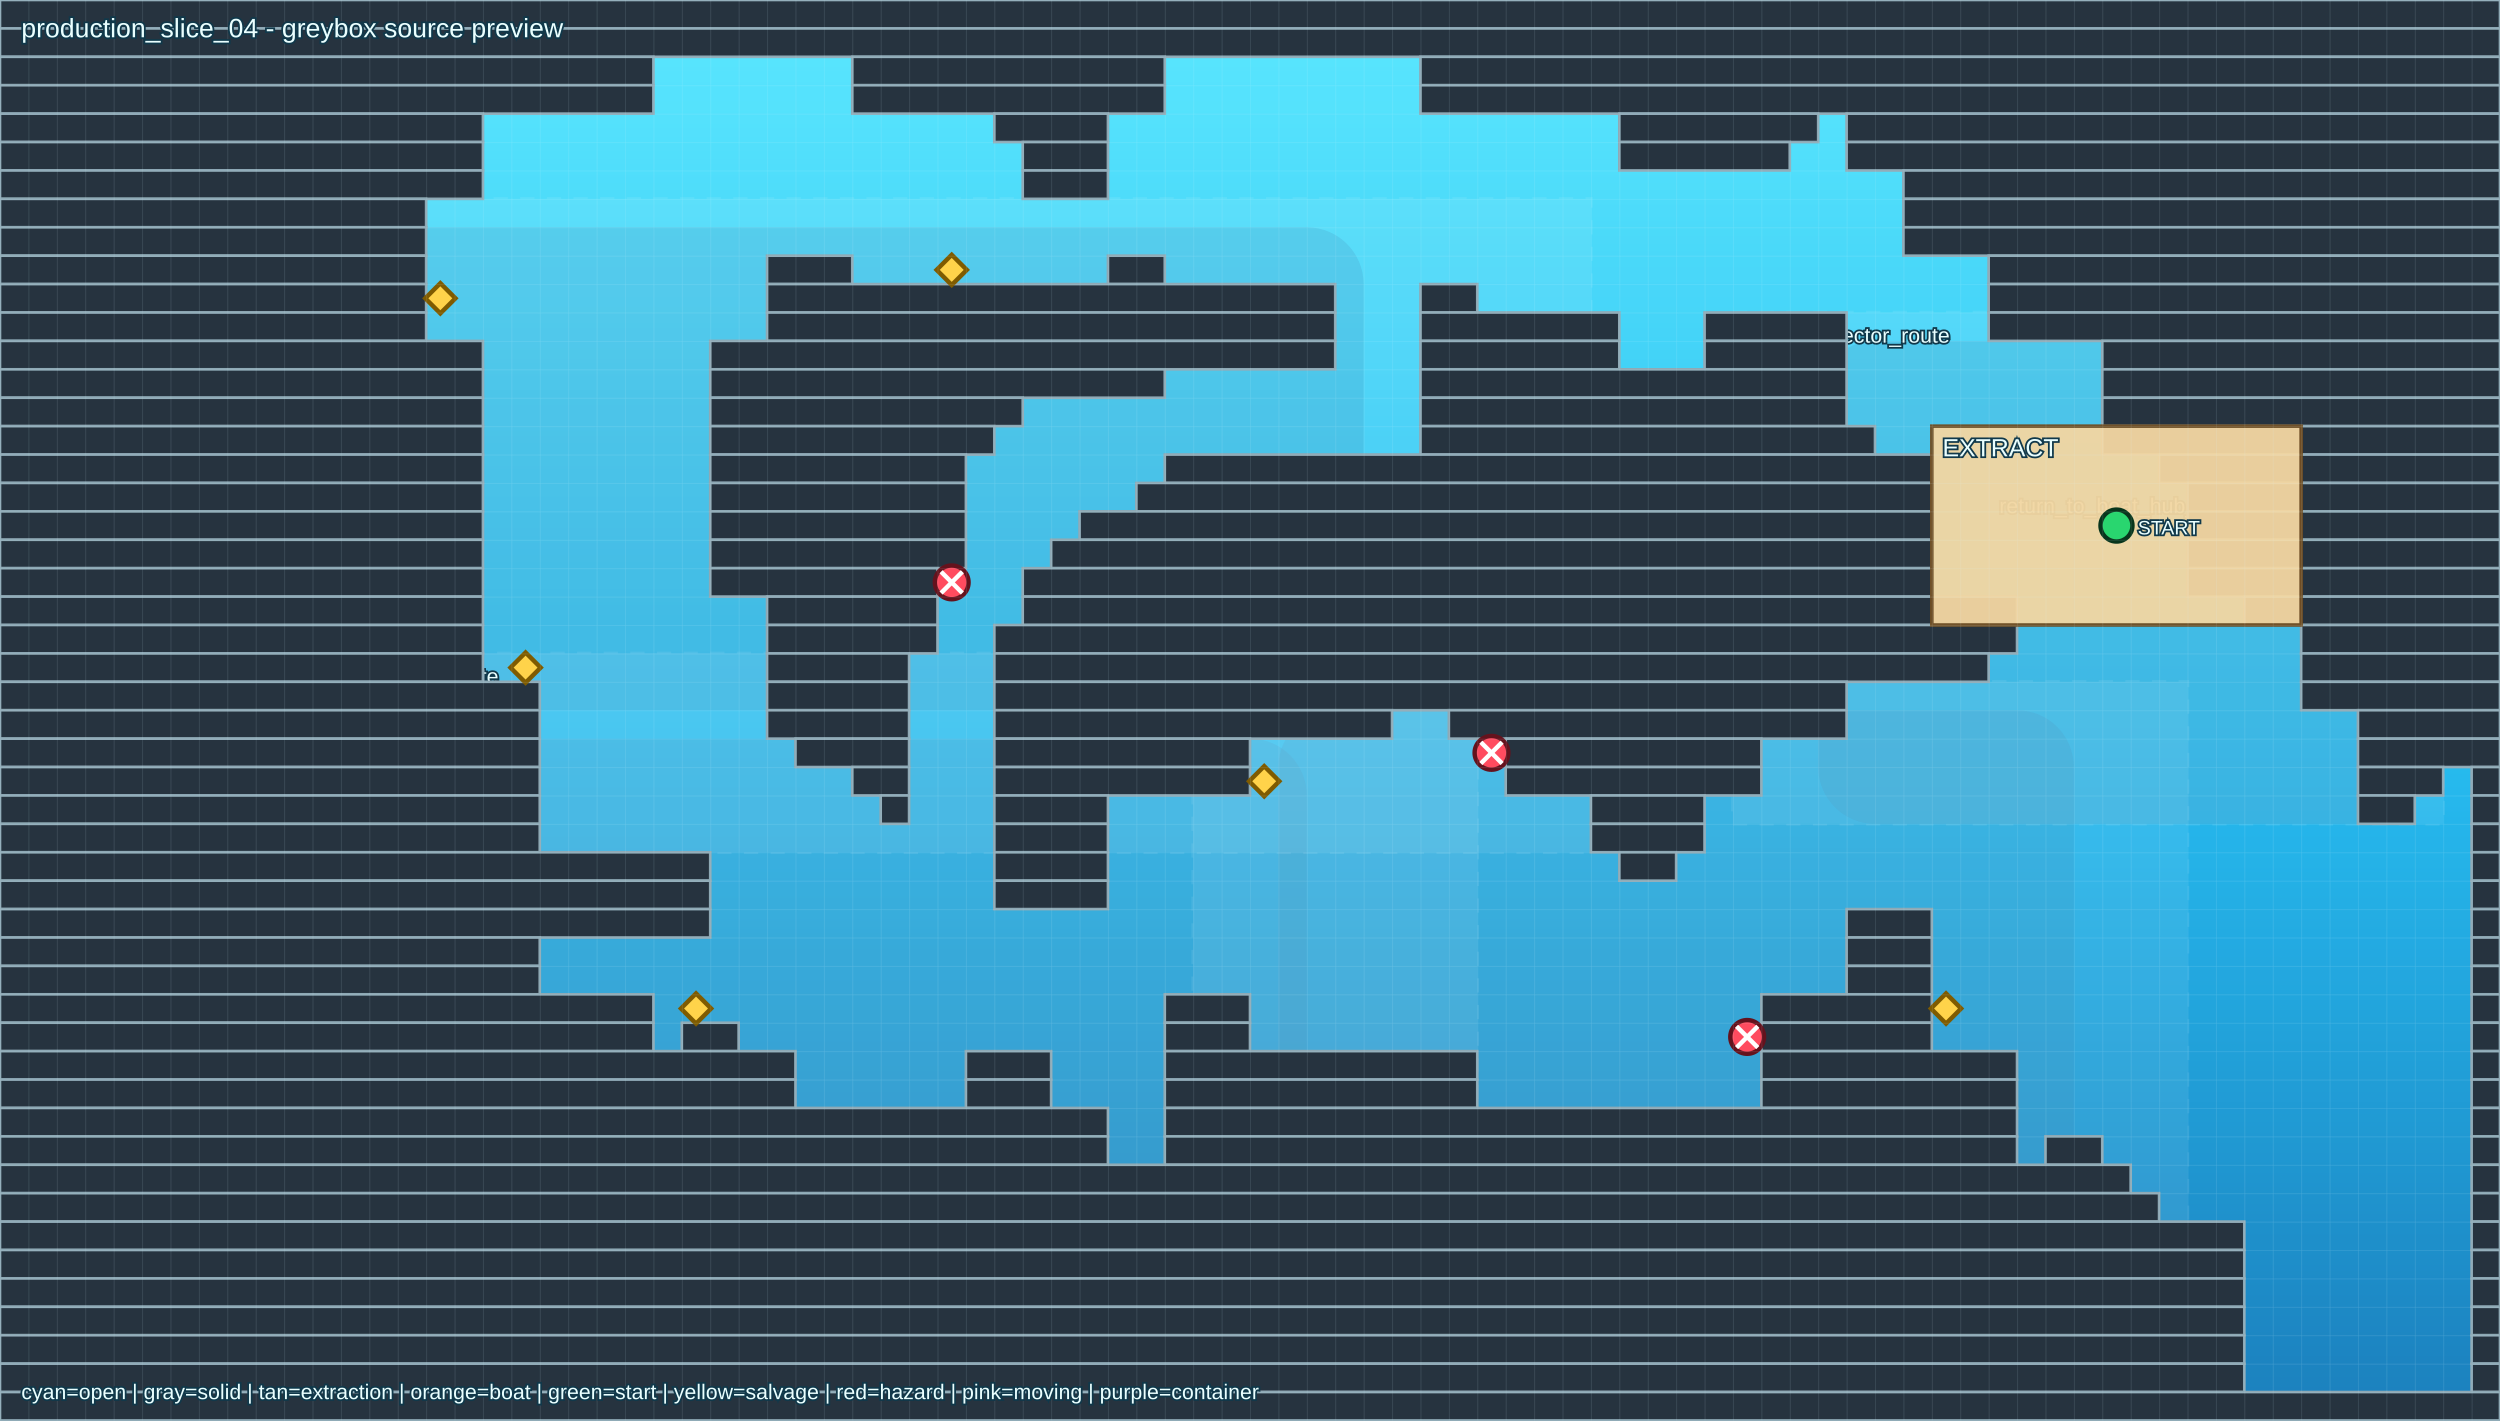
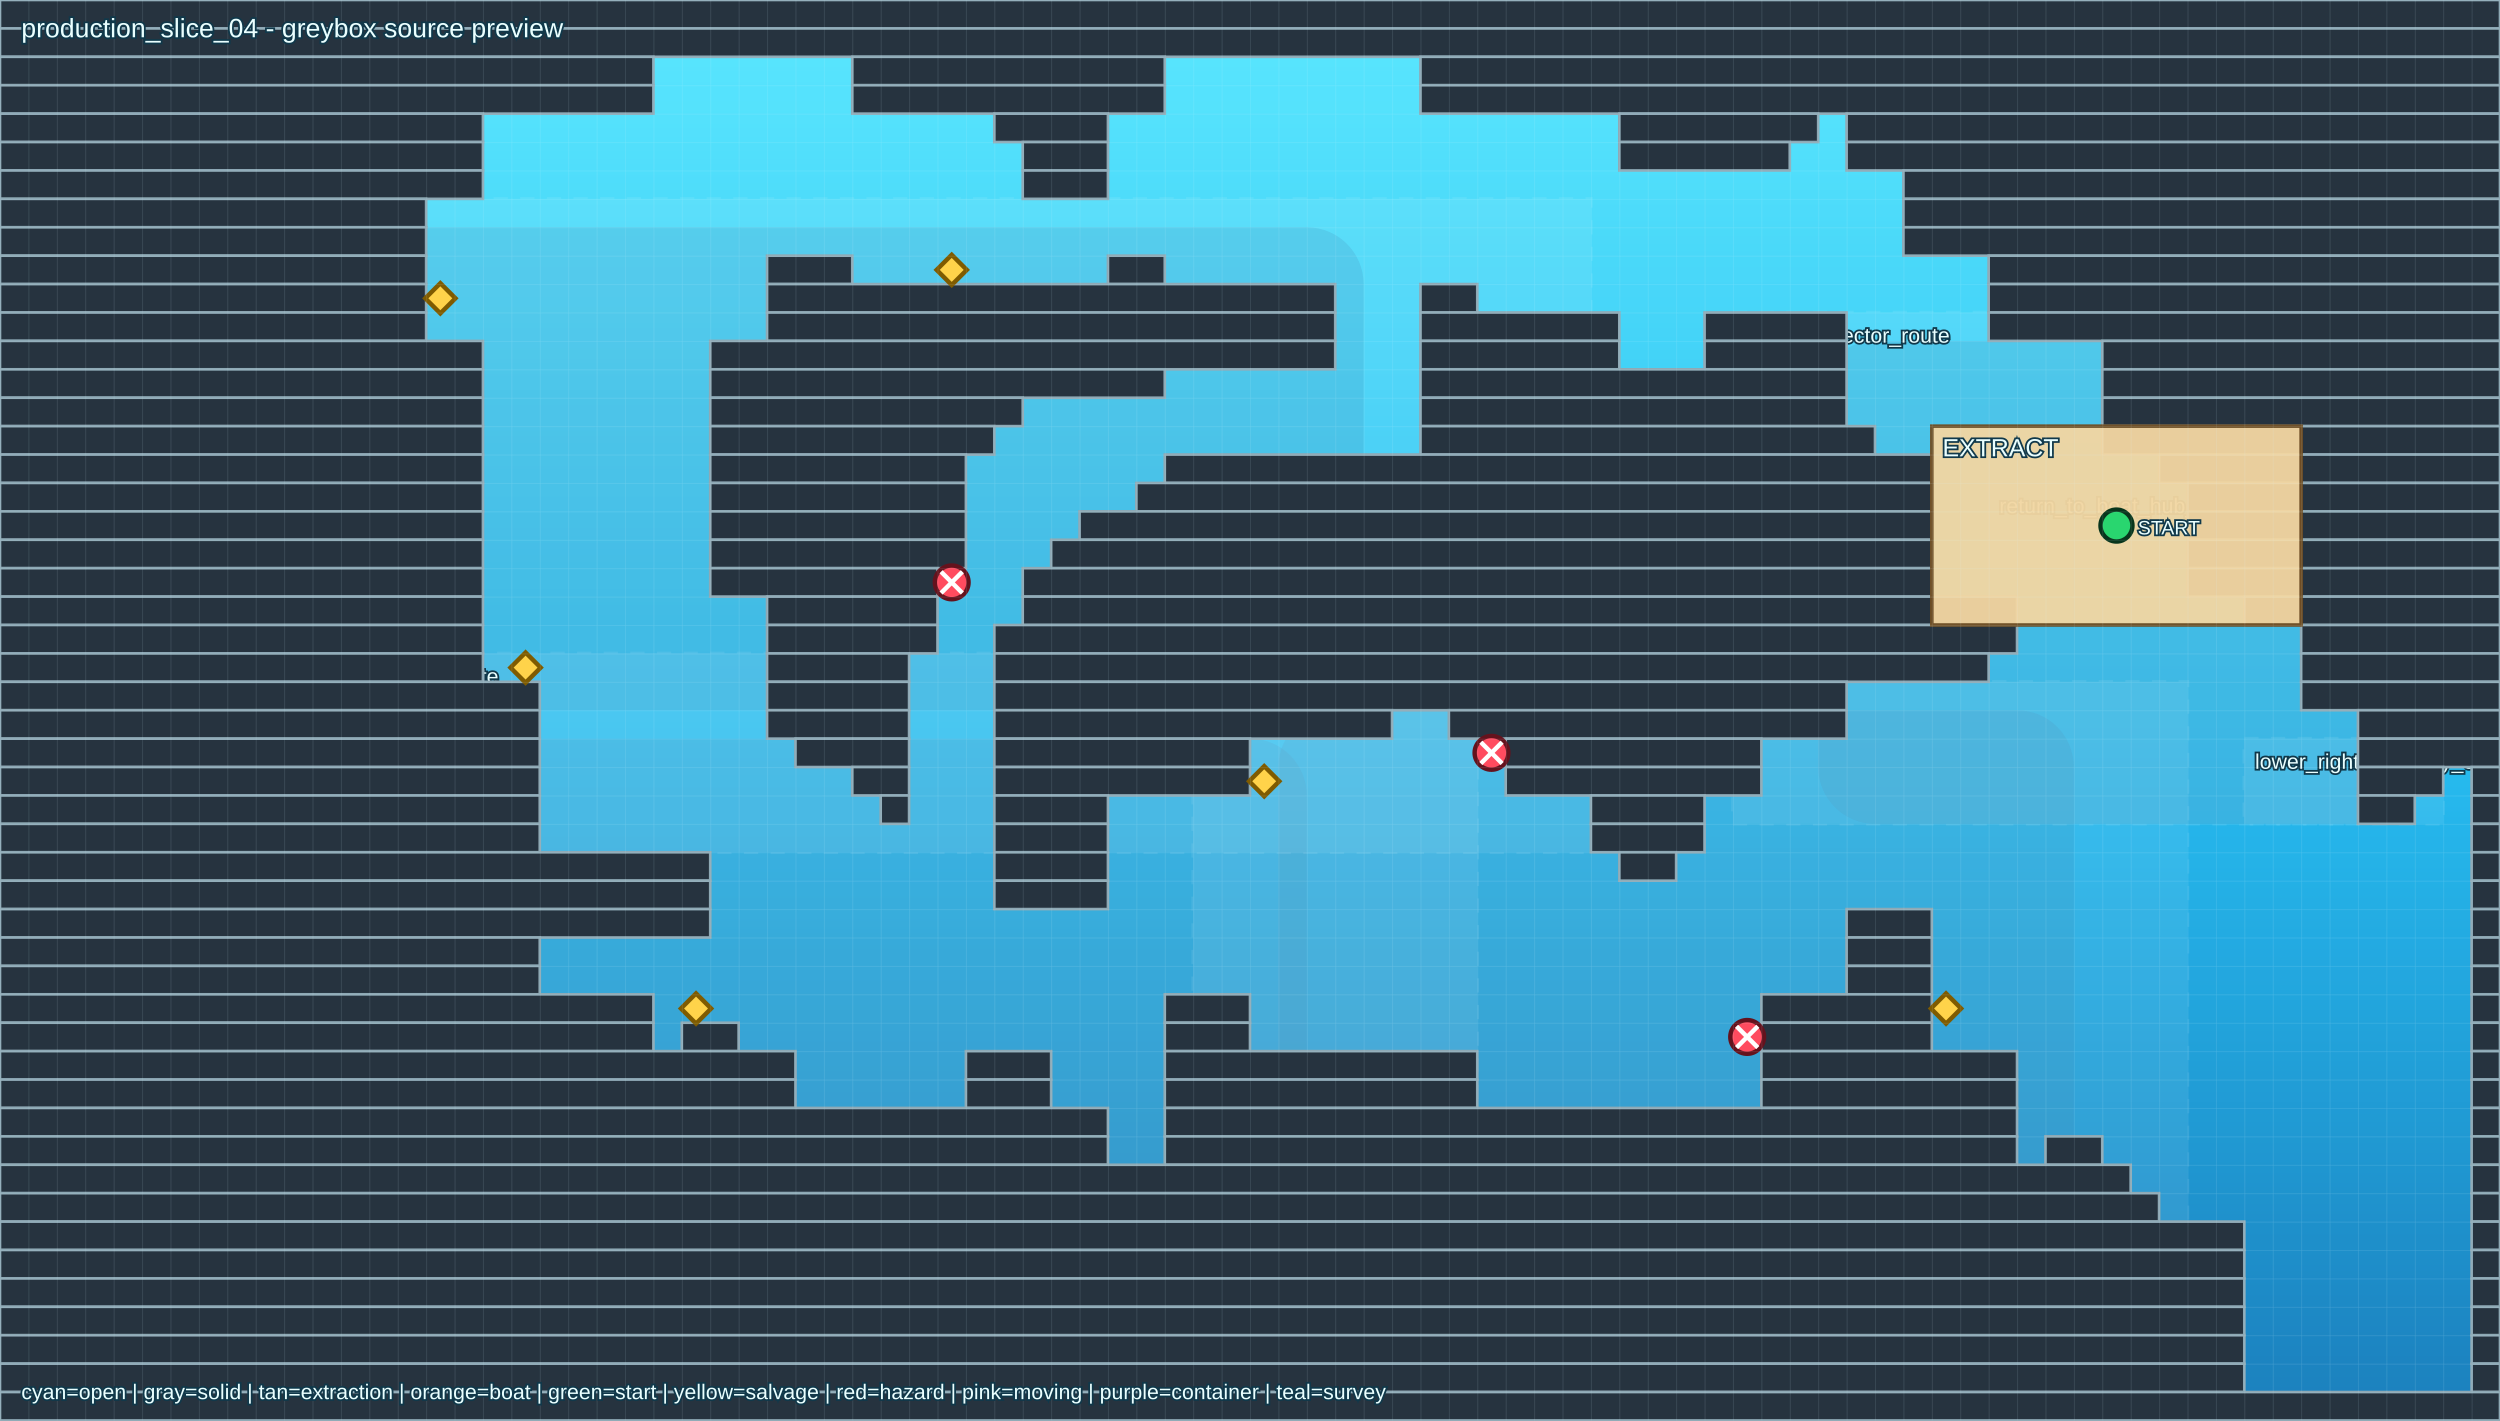
<svg xmlns="http://www.w3.org/2000/svg" viewBox="0 0 2816 1600" width="2816" height="1600">
  <defs>
    <linearGradient id="water" x1="0" y1="0" x2="0" y2="1">
      <stop offset="0%" stop-color="#4ee6ff" />
      <stop offset="55%" stop-color="#13b3ec" />
      <stop offset="100%" stop-color="#0874b7" />
    </linearGradient>
    <pattern id="grid" width="32" height="32" patternUnits="userSpaceOnUse">
      <path d="M 32 0 L 0 0 0 32" fill="none" stroke="#d8f7ff" stroke-width="1" opacity="0.22" />
    </pattern>
  </defs>
  <rect x="0" y="0" width="2816" height="1600" fill="url(#water)" />
  <rect x="320" y="256" width="1216" height="544" rx="64" fill="#237fad" opacity="0.22" />
  <rect x="384" y="832" width="1088" height="576" rx="64" fill="#237fad" opacity="0.22" />
  <rect x="1440" y="800" width="896" height="576" rx="64" fill="#237fad" opacity="0.22" />
  <rect x="2048" y="384" width="672" height="544" rx="64" fill="#237fad" opacity="0.22" />
  <rect x="0" y="0" width="2816" height="1600" fill="#ffffff" opacity="0.08" stroke="#ffffff" stroke-width="4" stroke-dasharray="16 14" />
  <text x="12.0" y="34.0" fill="#eaffff" font-family="Arial, sans-serif" font-size="24" paint-order="stroke" stroke="#10384a" stroke-width="4">production_slice_04_bounds</text>
  <rect x="1952" y="352" width="800" height="576" fill="#ffffff" opacity="0.08" stroke="#ffffff" stroke-width="4" stroke-dasharray="16 14" />
  <text x="1964.0" y="386.0" fill="#eaffff" font-family="Arial, sans-serif" font-size="24" paint-order="stroke" stroke="#10384a" stroke-width="4">east_connector_route</text>
  <rect x="2240" y="544" width="224" height="96" fill="#ffffff" opacity="0.08" stroke="#ffffff" stroke-width="4" stroke-dasharray="16 14" />
  <text x="2252.0" y="578.0" fill="#eaffff" font-family="Arial, sans-serif" font-size="24" paint-order="stroke" stroke="#10384a" stroke-width="4">return_to_boat_hub_connector</text>
+   <rect x="2528" y="832" width="128" height="96" fill="#ffffff" opacity="0.08" stroke="#ffffff" stroke-width="4" stroke-dasharray="16 14" />
+   <text x="2540.0" y="866.0" fill="#eaffff" font-family="Arial, sans-serif" font-size="24" paint-order="stroke" stroke="#10384a" stroke-width="4">lower_right_anomaly_connector</text>
  <rect x="256" y="224" width="1536" height="736" fill="#ffffff" opacity="0.08" stroke="#ffffff" stroke-width="4" stroke-dasharray="16 14" />
  <text x="268.0" y="258.0" fill="#eaffff" font-family="Arial, sans-serif" font-size="24" paint-order="stroke" stroke="#10384a" stroke-width="4">upper_loop_route</text>
  <rect x="320" y="736" width="1344" height="736" fill="#ffffff" opacity="0.08" stroke="#ffffff" stroke-width="4" stroke-dasharray="16 14" />
  <text x="332.0" y="770.0" fill="#eaffff" font-family="Arial, sans-serif" font-size="24" paint-order="stroke" stroke="#10384a" stroke-width="4">lower_left_loop_route</text>
  <rect x="1344" y="768" width="1120" height="704" fill="#ffffff" opacity="0.08" stroke="#ffffff" stroke-width="4" stroke-dasharray="16 14" />
  <text x="1356.0" y="802.0" fill="#eaffff" font-family="Arial, sans-serif" font-size="24" paint-order="stroke" stroke="#10384a" stroke-width="4">return_route</text>
  <rect x="0" y="0" width="2816" height="32" fill="#26333f" stroke="#8ea9b5" stroke-width="3" />
  <rect x="0" y="32" width="2816" height="32" fill="#26333f" stroke="#8ea9b5" stroke-width="3" />
  <rect x="0" y="64" width="736" height="32" fill="#26333f" stroke="#8ea9b5" stroke-width="3" />
  <rect x="960" y="64" width="352" height="32" fill="#26333f" stroke="#8ea9b5" stroke-width="3" />
  <rect x="1600" y="64" width="1216" height="32" fill="#26333f" stroke="#8ea9b5" stroke-width="3" />
  <rect x="0" y="96" width="736" height="32" fill="#26333f" stroke="#8ea9b5" stroke-width="3" />
  <rect x="960" y="96" width="352" height="32" fill="#26333f" stroke="#8ea9b5" stroke-width="3" />
  <rect x="1600" y="96" width="1216" height="32" fill="#26333f" stroke="#8ea9b5" stroke-width="3" />
  <rect x="0" y="128" width="544" height="32" fill="#26333f" stroke="#8ea9b5" stroke-width="3" />
  <rect x="1120" y="128" width="128" height="32" fill="#26333f" stroke="#8ea9b5" stroke-width="3" />
  <rect x="1824" y="128" width="224" height="32" fill="#26333f" stroke="#8ea9b5" stroke-width="3" />
  <rect x="2080" y="128" width="736" height="32" fill="#26333f" stroke="#8ea9b5" stroke-width="3" />
  <rect x="0" y="160" width="544" height="32" fill="#26333f" stroke="#8ea9b5" stroke-width="3" />
  <rect x="1152" y="160" width="96" height="32" fill="#26333f" stroke="#8ea9b5" stroke-width="3" />
  <rect x="1824" y="160" width="192" height="32" fill="#26333f" stroke="#8ea9b5" stroke-width="3" />
  <rect x="2080" y="160" width="736" height="32" fill="#26333f" stroke="#8ea9b5" stroke-width="3" />
  <rect x="0" y="192" width="544" height="32" fill="#26333f" stroke="#8ea9b5" stroke-width="3" />
  <rect x="1152" y="192" width="96" height="32" fill="#26333f" stroke="#8ea9b5" stroke-width="3" />
  <rect x="2144" y="192" width="672" height="32" fill="#26333f" stroke="#8ea9b5" stroke-width="3" />
  <rect x="0" y="224" width="480" height="32" fill="#26333f" stroke="#8ea9b5" stroke-width="3" />
  <rect x="2144" y="224" width="672" height="32" fill="#26333f" stroke="#8ea9b5" stroke-width="3" />
  <rect x="0" y="256" width="480" height="32" fill="#26333f" stroke="#8ea9b5" stroke-width="3" />
  <rect x="2144" y="256" width="672" height="32" fill="#26333f" stroke="#8ea9b5" stroke-width="3" />
  <rect x="0" y="288" width="480" height="32" fill="#26333f" stroke="#8ea9b5" stroke-width="3" />
  <rect x="864" y="288" width="96" height="32" fill="#26333f" stroke="#8ea9b5" stroke-width="3" />
  <rect x="1248" y="288" width="64" height="32" fill="#26333f" stroke="#8ea9b5" stroke-width="3" />
  <rect x="2240" y="288" width="576" height="32" fill="#26333f" stroke="#8ea9b5" stroke-width="3" />
  <rect x="0" y="320" width="480" height="32" fill="#26333f" stroke="#8ea9b5" stroke-width="3" />
  <rect x="864" y="320" width="640" height="32" fill="#26333f" stroke="#8ea9b5" stroke-width="3" />
  <rect x="1600" y="320" width="64" height="32" fill="#26333f" stroke="#8ea9b5" stroke-width="3" />
  <rect x="2240" y="320" width="576" height="32" fill="#26333f" stroke="#8ea9b5" stroke-width="3" />
  <rect x="0" y="352" width="480" height="32" fill="#26333f" stroke="#8ea9b5" stroke-width="3" />
  <rect x="864" y="352" width="640" height="32" fill="#26333f" stroke="#8ea9b5" stroke-width="3" />
  <rect x="1600" y="352" width="224" height="32" fill="#26333f" stroke="#8ea9b5" stroke-width="3" />
  <rect x="1920" y="352" width="160" height="32" fill="#26333f" stroke="#8ea9b5" stroke-width="3" />
  <rect x="2240" y="352" width="576" height="32" fill="#26333f" stroke="#8ea9b5" stroke-width="3" />
  <rect x="0" y="384" width="544" height="32" fill="#26333f" stroke="#8ea9b5" stroke-width="3" />
  <rect x="800" y="384" width="704" height="32" fill="#26333f" stroke="#8ea9b5" stroke-width="3" />
  <rect x="1600" y="384" width="224" height="32" fill="#26333f" stroke="#8ea9b5" stroke-width="3" />
  <rect x="1920" y="384" width="160" height="32" fill="#26333f" stroke="#8ea9b5" stroke-width="3" />
  <rect x="2368" y="384" width="448" height="32" fill="#26333f" stroke="#8ea9b5" stroke-width="3" />
  <rect x="0" y="416" width="544" height="32" fill="#26333f" stroke="#8ea9b5" stroke-width="3" />
  <rect x="800" y="416" width="512" height="32" fill="#26333f" stroke="#8ea9b5" stroke-width="3" />
  <rect x="1600" y="416" width="480" height="32" fill="#26333f" stroke="#8ea9b5" stroke-width="3" />
  <rect x="2368" y="416" width="448" height="32" fill="#26333f" stroke="#8ea9b5" stroke-width="3" />
  <rect x="0" y="448" width="544" height="32" fill="#26333f" stroke="#8ea9b5" stroke-width="3" />
  <rect x="800" y="448" width="352" height="32" fill="#26333f" stroke="#8ea9b5" stroke-width="3" />
  <rect x="1600" y="448" width="480" height="32" fill="#26333f" stroke="#8ea9b5" stroke-width="3" />
  <rect x="2368" y="448" width="448" height="32" fill="#26333f" stroke="#8ea9b5" stroke-width="3" />
  <rect x="0" y="480" width="544" height="32" fill="#26333f" stroke="#8ea9b5" stroke-width="3" />
  <rect x="800" y="480" width="320" height="32" fill="#26333f" stroke="#8ea9b5" stroke-width="3" />
  <rect x="1600" y="480" width="512" height="32" fill="#26333f" stroke="#8ea9b5" stroke-width="3" />
  <rect x="2368" y="480" width="448" height="32" fill="#26333f" stroke="#8ea9b5" stroke-width="3" />
  <rect x="0" y="512" width="544" height="32" fill="#26333f" stroke="#8ea9b5" stroke-width="3" />
  <rect x="800" y="512" width="288" height="32" fill="#26333f" stroke="#8ea9b5" stroke-width="3" />
  <rect x="1312" y="512" width="864" height="32" fill="#26333f" stroke="#8ea9b5" stroke-width="3" />
  <rect x="2432" y="512" width="384" height="32" fill="#26333f" stroke="#8ea9b5" stroke-width="3" />
  <rect x="0" y="544" width="544" height="32" fill="#26333f" stroke="#8ea9b5" stroke-width="3" />
  <rect x="800" y="544" width="288" height="32" fill="#26333f" stroke="#8ea9b5" stroke-width="3" />
  <rect x="1280" y="544" width="896" height="32" fill="#26333f" stroke="#8ea9b5" stroke-width="3" />
  <rect x="2464" y="544" width="352" height="32" fill="#26333f" stroke="#8ea9b5" stroke-width="3" />
  <rect x="0" y="576" width="544" height="32" fill="#26333f" stroke="#8ea9b5" stroke-width="3" />
  <rect x="800" y="576" width="288" height="32" fill="#26333f" stroke="#8ea9b5" stroke-width="3" />
  <rect x="1216" y="576" width="960" height="32" fill="#26333f" stroke="#8ea9b5" stroke-width="3" />
  <rect x="2464" y="576" width="352" height="32" fill="#26333f" stroke="#8ea9b5" stroke-width="3" />
  <rect x="0" y="608" width="544" height="32" fill="#26333f" stroke="#8ea9b5" stroke-width="3" />
  <rect x="800" y="608" width="288" height="32" fill="#26333f" stroke="#8ea9b5" stroke-width="3" />
  <rect x="1184" y="608" width="992" height="32" fill="#26333f" stroke="#8ea9b5" stroke-width="3" />
  <rect x="2464" y="608" width="352" height="32" fill="#26333f" stroke="#8ea9b5" stroke-width="3" />
  <rect x="0" y="640" width="544" height="32" fill="#26333f" stroke="#8ea9b5" stroke-width="3" />
  <rect x="800" y="640" width="256" height="32" fill="#26333f" stroke="#8ea9b5" stroke-width="3" />
  <rect x="1152" y="640" width="1024" height="32" fill="#26333f" stroke="#8ea9b5" stroke-width="3" />
  <rect x="2464" y="640" width="352" height="32" fill="#26333f" stroke="#8ea9b5" stroke-width="3" />
  <rect x="0" y="672" width="544" height="32" fill="#26333f" stroke="#8ea9b5" stroke-width="3" />
  <rect x="864" y="672" width="192" height="32" fill="#26333f" stroke="#8ea9b5" stroke-width="3" />
  <rect x="1152" y="672" width="1120" height="32" fill="#26333f" stroke="#8ea9b5" stroke-width="3" />
  <rect x="2528" y="672" width="288" height="32" fill="#26333f" stroke="#8ea9b5" stroke-width="3" />
  <rect x="0" y="704" width="544" height="32" fill="#26333f" stroke="#8ea9b5" stroke-width="3" />
  <rect x="864" y="704" width="192" height="32" fill="#26333f" stroke="#8ea9b5" stroke-width="3" />
  <rect x="1120" y="704" width="1152" height="32" fill="#26333f" stroke="#8ea9b5" stroke-width="3" />
  <rect x="2592" y="704" width="224" height="32" fill="#26333f" stroke="#8ea9b5" stroke-width="3" />
  <rect x="0" y="736" width="544" height="32" fill="#26333f" stroke="#8ea9b5" stroke-width="3" />
  <rect x="864" y="736" width="160" height="32" fill="#26333f" stroke="#8ea9b5" stroke-width="3" />
  <rect x="1120" y="736" width="1120" height="32" fill="#26333f" stroke="#8ea9b5" stroke-width="3" />
  <rect x="2592" y="736" width="224" height="32" fill="#26333f" stroke="#8ea9b5" stroke-width="3" />
  <rect x="0" y="768" width="608" height="32" fill="#26333f" stroke="#8ea9b5" stroke-width="3" />
  <rect x="864" y="768" width="160" height="32" fill="#26333f" stroke="#8ea9b5" stroke-width="3" />
  <rect x="1120" y="768" width="960" height="32" fill="#26333f" stroke="#8ea9b5" stroke-width="3" />
  <rect x="2592" y="768" width="224" height="32" fill="#26333f" stroke="#8ea9b5" stroke-width="3" />
  <rect x="0" y="800" width="608" height="32" fill="#26333f" stroke="#8ea9b5" stroke-width="3" />
  <rect x="864" y="800" width="160" height="32" fill="#26333f" stroke="#8ea9b5" stroke-width="3" />
  <rect x="1120" y="800" width="448" height="32" fill="#26333f" stroke="#8ea9b5" stroke-width="3" />
  <rect x="1632" y="800" width="448" height="32" fill="#26333f" stroke="#8ea9b5" stroke-width="3" />
  <rect x="2656" y="800" width="160" height="32" fill="#26333f" stroke="#8ea9b5" stroke-width="3" />
  <rect x="0" y="832" width="608" height="32" fill="#26333f" stroke="#8ea9b5" stroke-width="3" />
  <rect x="896" y="832" width="128" height="32" fill="#26333f" stroke="#8ea9b5" stroke-width="3" />
  <rect x="1120" y="832" width="288" height="32" fill="#26333f" stroke="#8ea9b5" stroke-width="3" />
  <rect x="1696" y="832" width="288" height="32" fill="#26333f" stroke="#8ea9b5" stroke-width="3" />
  <rect x="2656" y="832" width="160" height="32" fill="#26333f" stroke="#8ea9b5" stroke-width="3" />
  <rect x="0" y="864" width="608" height="32" fill="#26333f" stroke="#8ea9b5" stroke-width="3" />
  <rect x="960" y="864" width="64" height="32" fill="#26333f" stroke="#8ea9b5" stroke-width="3" />
  <rect x="1120" y="864" width="288" height="32" fill="#26333f" stroke="#8ea9b5" stroke-width="3" />
  <rect x="1696" y="864" width="288" height="32" fill="#26333f" stroke="#8ea9b5" stroke-width="3" />
  <rect x="2656" y="864" width="96" height="32" fill="#26333f" stroke="#8ea9b5" stroke-width="3" />
  <rect x="2784" y="864" width="32" height="32" fill="#26333f" stroke="#8ea9b5" stroke-width="3" />
  <rect x="0" y="896" width="608" height="32" fill="#26333f" stroke="#8ea9b5" stroke-width="3" />
  <rect x="992" y="896" width="32" height="32" fill="#26333f" stroke="#8ea9b5" stroke-width="3" />
  <rect x="1120" y="896" width="128" height="32" fill="#26333f" stroke="#8ea9b5" stroke-width="3" />
  <rect x="1792" y="896" width="128" height="32" fill="#26333f" stroke="#8ea9b5" stroke-width="3" />
  <rect x="2656" y="896" width="64" height="32" fill="#26333f" stroke="#8ea9b5" stroke-width="3" />
  <rect x="2784" y="896" width="32" height="32" fill="#26333f" stroke="#8ea9b5" stroke-width="3" />
  <rect x="0" y="928" width="608" height="32" fill="#26333f" stroke="#8ea9b5" stroke-width="3" />
  <rect x="1120" y="928" width="128" height="32" fill="#26333f" stroke="#8ea9b5" stroke-width="3" />
  <rect x="1792" y="928" width="128" height="32" fill="#26333f" stroke="#8ea9b5" stroke-width="3" />
  <rect x="2784" y="928" width="32" height="32" fill="#26333f" stroke="#8ea9b5" stroke-width="3" />
  <rect x="0" y="960" width="800" height="32" fill="#26333f" stroke="#8ea9b5" stroke-width="3" />
  <rect x="1120" y="960" width="128" height="32" fill="#26333f" stroke="#8ea9b5" stroke-width="3" />
  <rect x="1824" y="960" width="64" height="32" fill="#26333f" stroke="#8ea9b5" stroke-width="3" />
  <rect x="2784" y="960" width="32" height="32" fill="#26333f" stroke="#8ea9b5" stroke-width="3" />
  <rect x="0" y="992" width="800" height="32" fill="#26333f" stroke="#8ea9b5" stroke-width="3" />
  <rect x="1120" y="992" width="128" height="32" fill="#26333f" stroke="#8ea9b5" stroke-width="3" />
  <rect x="2784" y="992" width="32" height="32" fill="#26333f" stroke="#8ea9b5" stroke-width="3" />
  <rect x="0" y="1024" width="800" height="32" fill="#26333f" stroke="#8ea9b5" stroke-width="3" />
  <rect x="2080" y="1024" width="96" height="32" fill="#26333f" stroke="#8ea9b5" stroke-width="3" />
  <rect x="2784" y="1024" width="32" height="32" fill="#26333f" stroke="#8ea9b5" stroke-width="3" />
  <rect x="0" y="1056" width="608" height="32" fill="#26333f" stroke="#8ea9b5" stroke-width="3" />
  <rect x="2080" y="1056" width="96" height="32" fill="#26333f" stroke="#8ea9b5" stroke-width="3" />
  <rect x="2784" y="1056" width="32" height="32" fill="#26333f" stroke="#8ea9b5" stroke-width="3" />
  <rect x="0" y="1088" width="608" height="32" fill="#26333f" stroke="#8ea9b5" stroke-width="3" />
  <rect x="2080" y="1088" width="96" height="32" fill="#26333f" stroke="#8ea9b5" stroke-width="3" />
  <rect x="2784" y="1088" width="32" height="32" fill="#26333f" stroke="#8ea9b5" stroke-width="3" />
  <rect x="0" y="1120" width="736" height="32" fill="#26333f" stroke="#8ea9b5" stroke-width="3" />
  <rect x="1312" y="1120" width="96" height="32" fill="#26333f" stroke="#8ea9b5" stroke-width="3" />
  <rect x="1984" y="1120" width="192" height="32" fill="#26333f" stroke="#8ea9b5" stroke-width="3" />
  <rect x="2784" y="1120" width="32" height="32" fill="#26333f" stroke="#8ea9b5" stroke-width="3" />
  <rect x="0" y="1152" width="736" height="32" fill="#26333f" stroke="#8ea9b5" stroke-width="3" />
  <rect x="768" y="1152" width="64" height="32" fill="#26333f" stroke="#8ea9b5" stroke-width="3" />
  <rect x="1312" y="1152" width="96" height="32" fill="#26333f" stroke="#8ea9b5" stroke-width="3" />
  <rect x="1984" y="1152" width="192" height="32" fill="#26333f" stroke="#8ea9b5" stroke-width="3" />
  <rect x="2784" y="1152" width="32" height="32" fill="#26333f" stroke="#8ea9b5" stroke-width="3" />
  <rect x="0" y="1184" width="896" height="32" fill="#26333f" stroke="#8ea9b5" stroke-width="3" />
  <rect x="1088" y="1184" width="96" height="32" fill="#26333f" stroke="#8ea9b5" stroke-width="3" />
  <rect x="1312" y="1184" width="352" height="32" fill="#26333f" stroke="#8ea9b5" stroke-width="3" />
  <rect x="1984" y="1184" width="288" height="32" fill="#26333f" stroke="#8ea9b5" stroke-width="3" />
  <rect x="2784" y="1184" width="32" height="32" fill="#26333f" stroke="#8ea9b5" stroke-width="3" />
  <rect x="0" y="1216" width="896" height="32" fill="#26333f" stroke="#8ea9b5" stroke-width="3" />
  <rect x="1088" y="1216" width="96" height="32" fill="#26333f" stroke="#8ea9b5" stroke-width="3" />
  <rect x="1312" y="1216" width="352" height="32" fill="#26333f" stroke="#8ea9b5" stroke-width="3" />
  <rect x="1984" y="1216" width="288" height="32" fill="#26333f" stroke="#8ea9b5" stroke-width="3" />
  <rect x="2784" y="1216" width="32" height="32" fill="#26333f" stroke="#8ea9b5" stroke-width="3" />
  <rect x="0" y="1248" width="1248" height="32" fill="#26333f" stroke="#8ea9b5" stroke-width="3" />
  <rect x="1312" y="1248" width="960" height="32" fill="#26333f" stroke="#8ea9b5" stroke-width="3" />
  <rect x="2784" y="1248" width="32" height="32" fill="#26333f" stroke="#8ea9b5" stroke-width="3" />
  <rect x="0" y="1280" width="1248" height="32" fill="#26333f" stroke="#8ea9b5" stroke-width="3" />
  <rect x="1312" y="1280" width="960" height="32" fill="#26333f" stroke="#8ea9b5" stroke-width="3" />
  <rect x="2304" y="1280" width="64" height="32" fill="#26333f" stroke="#8ea9b5" stroke-width="3" />
  <rect x="2784" y="1280" width="32" height="32" fill="#26333f" stroke="#8ea9b5" stroke-width="3" />
  <rect x="0" y="1312" width="2400" height="32" fill="#26333f" stroke="#8ea9b5" stroke-width="3" />
  <rect x="2784" y="1312" width="32" height="32" fill="#26333f" stroke="#8ea9b5" stroke-width="3" />
  <rect x="0" y="1344" width="2432" height="32" fill="#26333f" stroke="#8ea9b5" stroke-width="3" />
  <rect x="2784" y="1344" width="32" height="32" fill="#26333f" stroke="#8ea9b5" stroke-width="3" />
  <rect x="0" y="1376" width="2528" height="32" fill="#26333f" stroke="#8ea9b5" stroke-width="3" />
  <rect x="2784" y="1376" width="32" height="32" fill="#26333f" stroke="#8ea9b5" stroke-width="3" />
  <rect x="0" y="1408" width="2528" height="32" fill="#26333f" stroke="#8ea9b5" stroke-width="3" />
  <rect x="2784" y="1408" width="32" height="32" fill="#26333f" stroke="#8ea9b5" stroke-width="3" />
  <rect x="0" y="1440" width="2528" height="32" fill="#26333f" stroke="#8ea9b5" stroke-width="3" />
  <rect x="2784" y="1440" width="32" height="32" fill="#26333f" stroke="#8ea9b5" stroke-width="3" />
  <rect x="0" y="1472" width="2528" height="32" fill="#26333f" stroke="#8ea9b5" stroke-width="3" />
  <rect x="2784" y="1472" width="32" height="32" fill="#26333f" stroke="#8ea9b5" stroke-width="3" />
  <rect x="0" y="1504" width="2528" height="32" fill="#26333f" stroke="#8ea9b5" stroke-width="3" />
  <rect x="2784" y="1504" width="32" height="32" fill="#26333f" stroke="#8ea9b5" stroke-width="3" />
  <rect x="0" y="1536" width="2528" height="32" fill="#26333f" stroke="#8ea9b5" stroke-width="3" />
  <rect x="2784" y="1536" width="32" height="32" fill="#26333f" stroke="#8ea9b5" stroke-width="3" />
  <rect x="0" y="1568" width="2816" height="32" fill="#26333f" stroke="#8ea9b5" stroke-width="3" />
  <rect x="2176" y="480" width="416" height="224" fill="#f2d6a2" opacity="0.95" stroke="#704e22" stroke-width="4" />
  <text x="2188.0" y="514.0" fill="#eaffff" font-family="Arial, sans-serif" font-size="28" paint-order="stroke" stroke="#10384a" stroke-width="4">EXTRACT</text>
  <circle cx="2384.0" cy="592.0" r="18" fill="#29d66f" stroke="#08351c" stroke-width="5" />
  <text x="2408.0" y="602.0" fill="#eaffff" font-family="Arial, sans-serif" font-size="22" paint-order="stroke" stroke="#10384a" stroke-width="4">START</text>
  <polygon points="496.0,319.0 513.0,336.0 496.0,353.0 479.0,336.0" fill="#ffd34a" stroke="#7f5b00" stroke-width="5" />
  <polygon points="1072.0,287.0 1089.0,304.0 1072.0,321.0 1055.0,304.0" fill="#ffd34a" stroke="#7f5b00" stroke-width="5" />
  <polygon points="592.0,735.0 609.0,752.0 592.0,769.0 575.0,752.0" fill="#ffd34a" stroke="#7f5b00" stroke-width="5" />
  <polygon points="1424.0,863.0 1441.0,880.0 1424.0,897.0 1407.0,880.0" fill="#ffd34a" stroke="#7f5b00" stroke-width="5" />
  <polygon points="784.0,1119.0 801.0,1136.0 784.0,1153.0 767.0,1136.0" fill="#ffd34a" stroke="#7f5b00" stroke-width="5" />
  <polygon points="2192.0,1119.0 2209.0,1136.0 2192.0,1153.0 2175.0,1136.0" fill="#ffd34a" stroke="#7f5b00" stroke-width="5" />
  <circle cx="1072.0" cy="656.0" r="19" fill="#ff4b5f" stroke="#64121d" stroke-width="5" />
  <line x1="1060.0" y1="644.0" x2="1084.0" y2="668.0" stroke="#ffffff" stroke-width="5" />
  <line x1="1084.0" y1="644.0" x2="1060.0" y2="668.0" stroke="#ffffff" stroke-width="5" />
  <circle cx="1680.0" cy="848.0" r="19" fill="#ff4b5f" stroke="#64121d" stroke-width="5" />
  <line x1="1668.0" y1="836.0" x2="1692.0" y2="860.0" stroke="#ffffff" stroke-width="5" />
  <line x1="1692.0" y1="836.0" x2="1668.0" y2="860.0" stroke="#ffffff" stroke-width="5" />
  <circle cx="1968.0" cy="1168.0" r="19" fill="#ff4b5f" stroke="#64121d" stroke-width="5" />
  <line x1="1956.0" y1="1156.0" x2="1980.0" y2="1180.0" stroke="#ffffff" stroke-width="5" />
  <line x1="1980.0" y1="1156.0" x2="1956.0" y2="1180.0" stroke="#ffffff" stroke-width="5" />
  <rect x="0" y="0" width="2816" height="1600" fill="url(#grid)" />
  <text x="24.0" y="42.0" fill="#eaffff" font-family="Arial, sans-serif" font-size="30" paint-order="stroke" stroke="#10384a" stroke-width="4">production_slice_04 - greybox source preview</text>
-   <text x="24.0" y="1576.0" fill="#eaffff" font-family="Arial, sans-serif" font-size="24" paint-order="stroke" stroke="#10384a" stroke-width="4">cyan=open | gray=solid | tan=extraction | orange=boat | green=start | yellow=salvage | red=hazard | pink=moving | purple=container</text>
+   <text x="24.0" y="1576.0" fill="#eaffff" font-family="Arial, sans-serif" font-size="24" paint-order="stroke" stroke="#10384a" stroke-width="4">cyan=open | gray=solid | tan=extraction | orange=boat | green=start | yellow=salvage | red=hazard | pink=moving | purple=container | teal=survey</text>
</svg>
